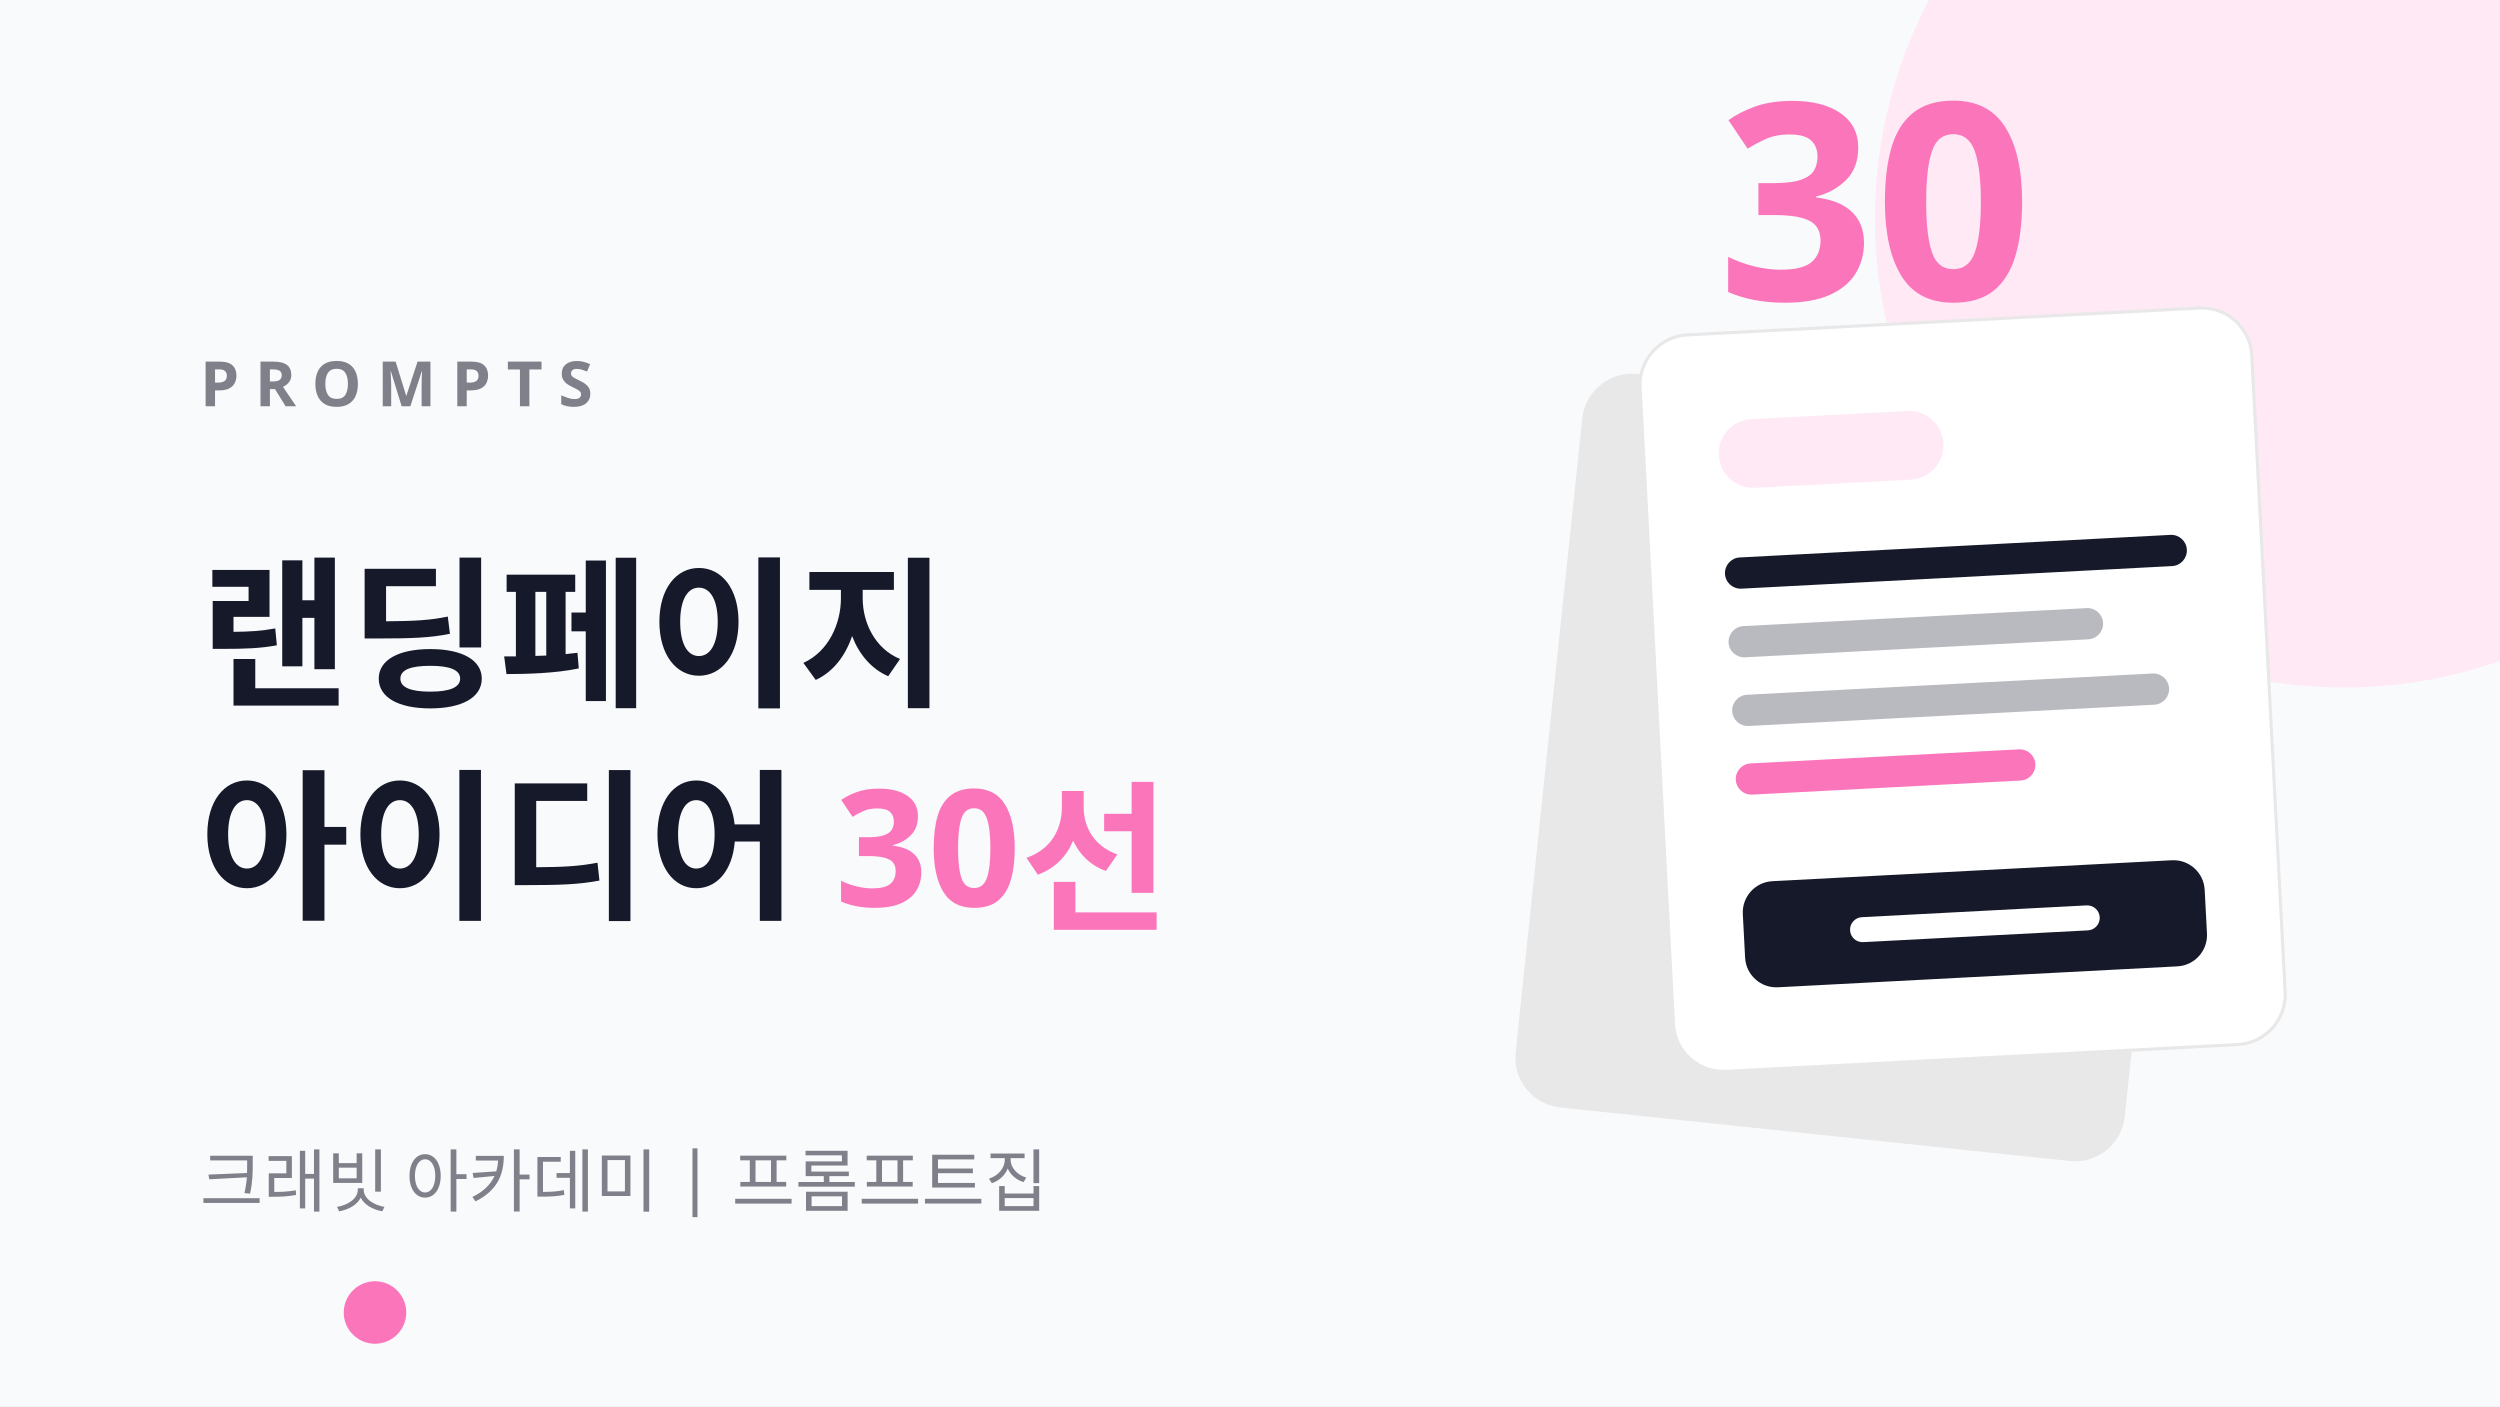
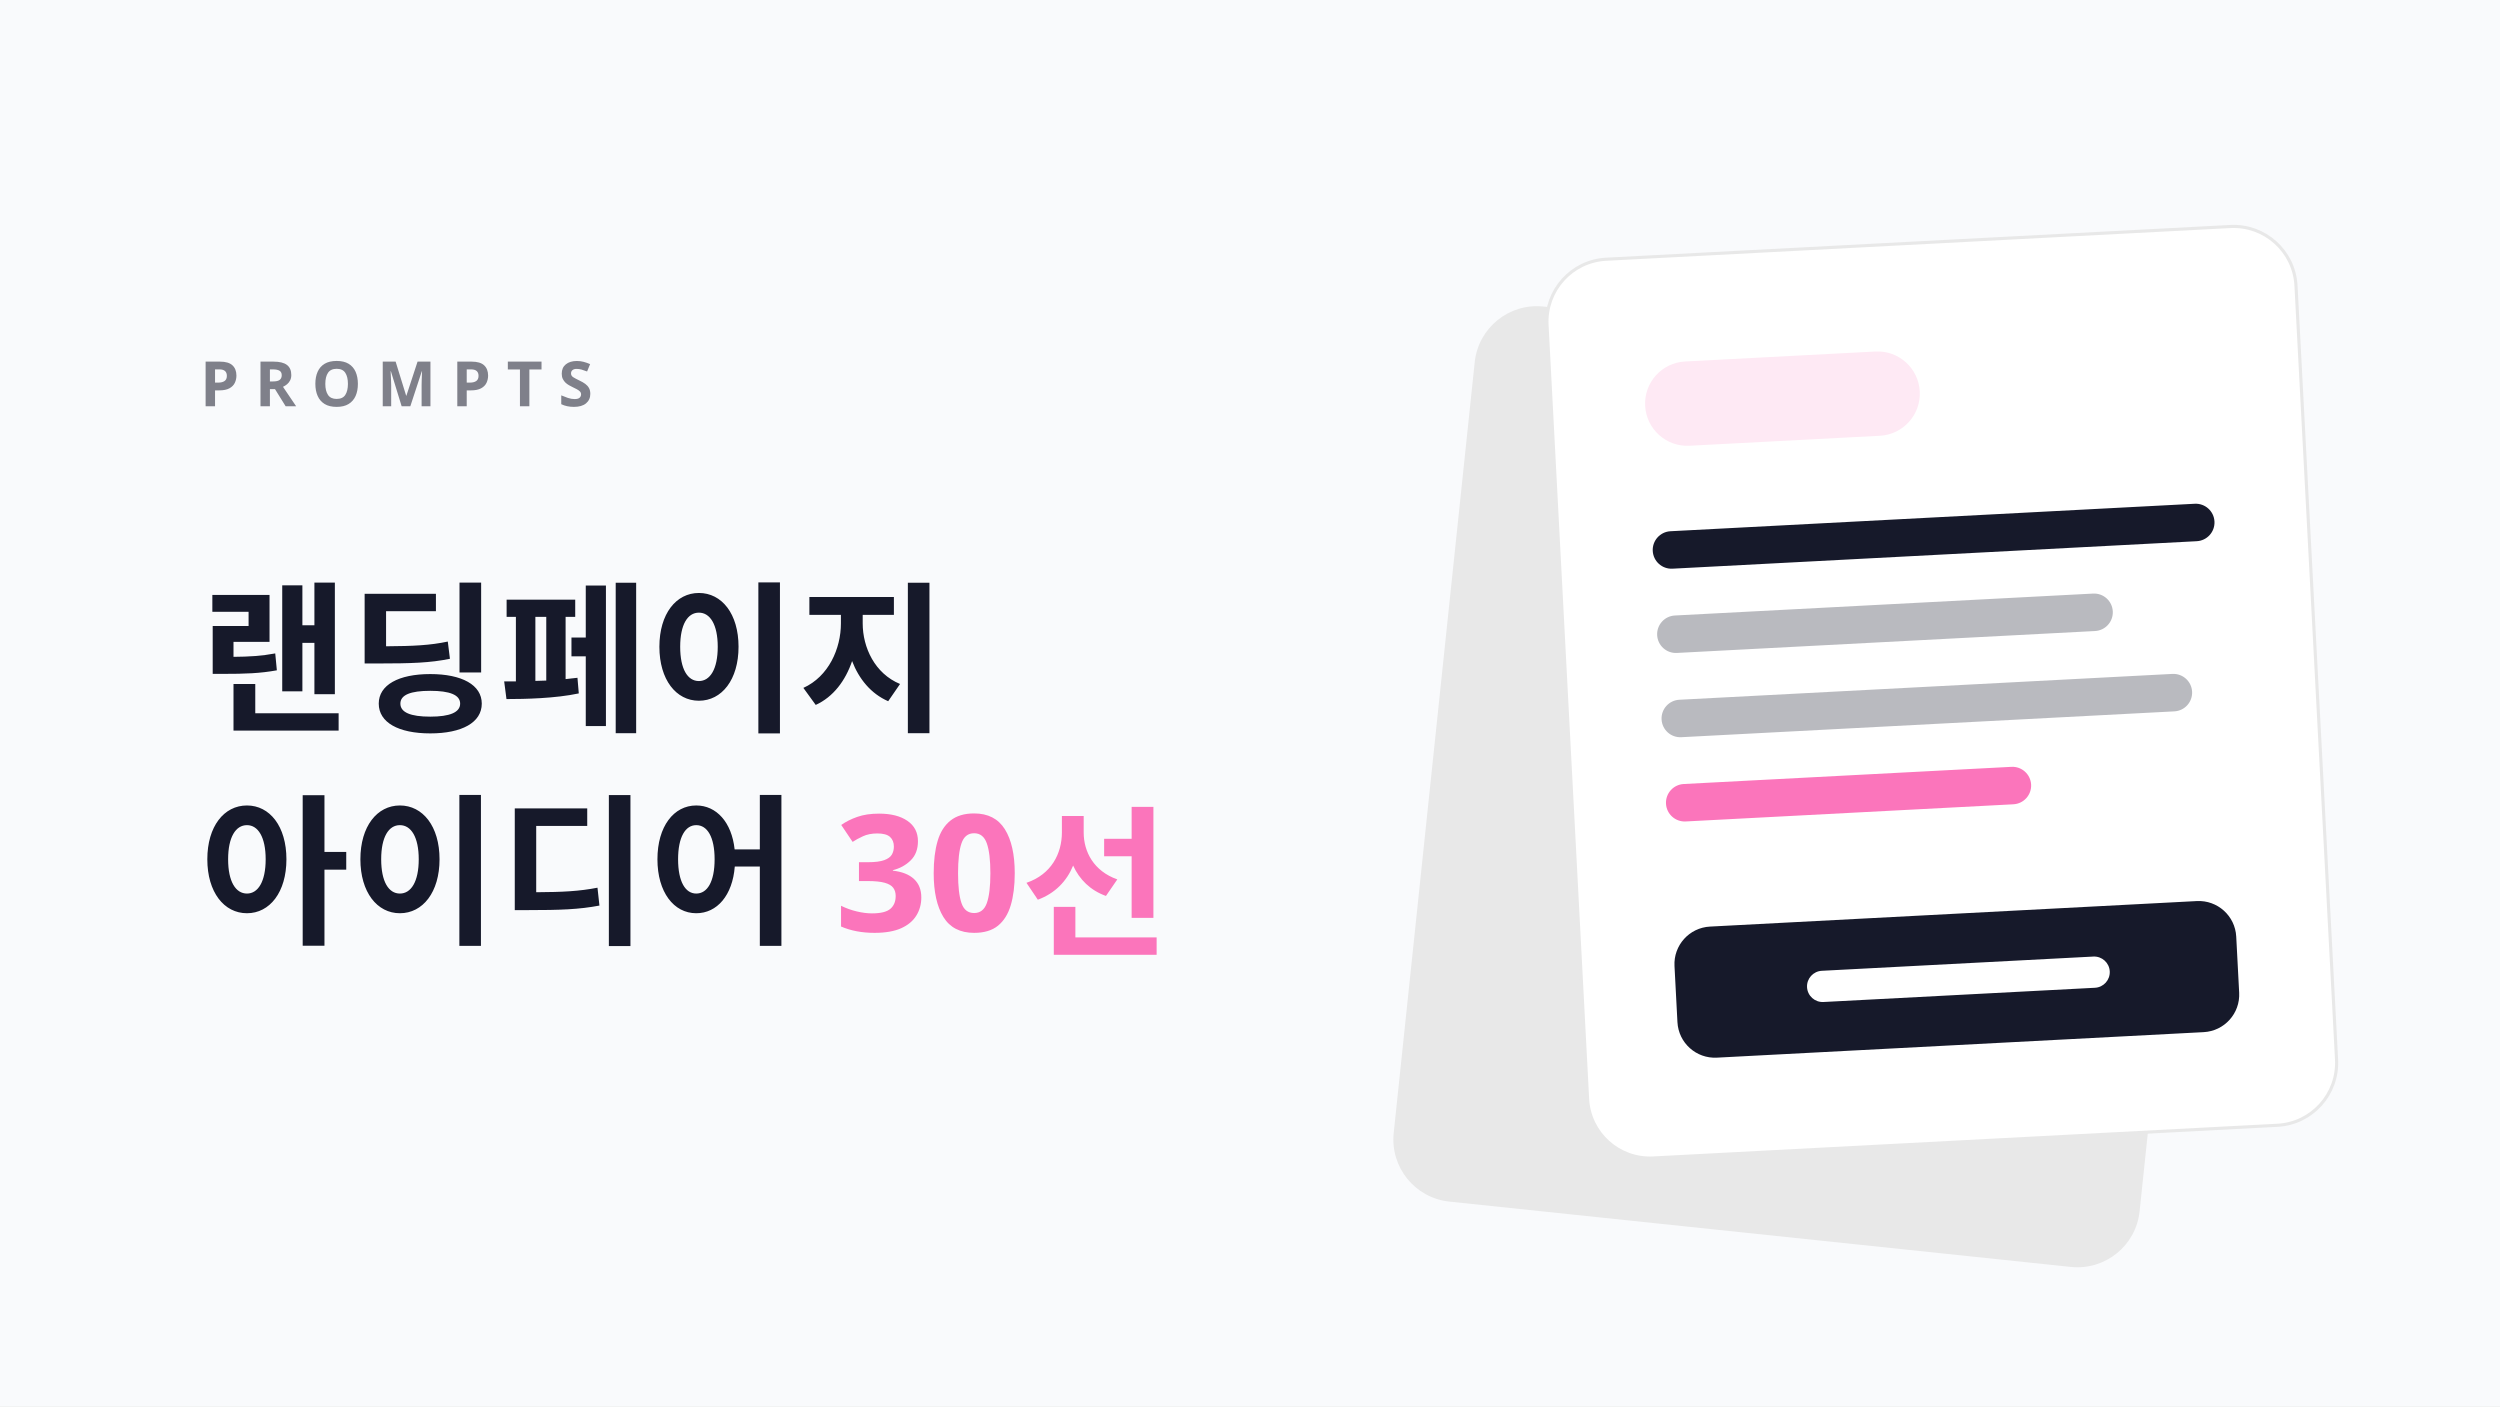
<svg xmlns="http://www.w3.org/2000/svg" viewBox="0 0 800 450" font-family="Pretendard, 'Apple SD Gothic Neo', 'Noto Sans KR', sans-serif">
  <rect width="800" height="450" fill="#F9FAFC" />
-   <circle cx="750" cy="70" r="150" fill="#FEE9F4" />
-   <circle cx="120" cy="420" r="10" fill="#FB75BB" />
-   <g transform="translate(508 118) rotate(6)">
-     <rect x="0" y="0" width="196" height="236" rx="16" fill="#E8E8E8" />
+   <g transform="translate(474 96) rotate(6)">
+     <rect x="0" y="0" width="240" height="288" rx="20" fill="#E8E8E8" />
  </g>
-   <g transform="translate(524 108) rotate(-3)">
-     <rect x="0" y="0" width="196" height="236" rx="16" fill="#FFFFFF" stroke="#E8E8E8" />
-     <rect x="24" y="28" width="72" height="22" rx="11" fill="#FEE9F4" />
-     <rect x="24" y="72" width="148" height="10" rx="5" fill="#16192A" />
-     <rect x="24" y="94" width="120" height="10" rx="5" fill="#B9BABF" />
-     <rect x="24" y="116" width="140" height="10" rx="5" fill="#B9BABF" />
-     <rect x="24" y="138" width="96" height="10" rx="5" fill="#FB75BB" />
-     <rect x="24" y="176" width="148" height="34" rx="10" fill="#16192A" />
-     <rect x="58" y="189" width="80" height="8" rx="4" fill="#FFFFFF" />
+   <g transform="translate(494 84) rotate(-3)">
+     <rect x="0" y="0" width="240" height="288" rx="20" fill="#FFFFFF" stroke="#E8E8E8" />
+     <rect x="30" y="34" width="88" height="27" rx="13.5" fill="#FEE9F4" />
+     <rect x="30" y="88" width="180" height="12" rx="6" fill="#16192A" />
+     <rect x="30" y="115" width="146" height="12" rx="6" fill="#B9BABF" />
+     <rect x="30" y="142" width="170" height="12" rx="6" fill="#B9BABF" />
+     <rect x="30" y="169" width="117" height="12" rx="6" fill="#FB75BB" />
+     <rect x="30" y="215" width="180" height="42" rx="12" fill="#16192A" />
+     <rect x="72" y="231" width="97" height="10" rx="5" fill="#FFFFFF" />
  </g>
-   <text x="600" y="96" font-size="88" fill="#FB75BB" font-weight="700" text-anchor="middle">30</text>
  <text x="64" y="130" font-size="20" letter-spacing="5" fill="#7F808A" font-weight="600">PROMPTS</text>
-   <text x="64" y="222" font-size="52" fill="#16192A" font-weight="700">랜딩페이지</text>
-   <text x="64" y="290" font-size="52" fill="#16192A" font-weight="700">아이디어 <tspan fill="#FB75BB">30선</tspan>
+   <text x="64" y="230" font-size="52" fill="#16192A" font-weight="700">랜딩페이지</text>
+   <text x="64" y="298" font-size="52" fill="#16192A" font-weight="700">아이디어 <tspan fill="#FB75BB">30선</tspan>
  </text>
-   <text x="64" y="386" font-size="22" fill="#7F808A" font-weight="500">크래빗 아카데미 | 프롬프트집</text>
</svg>
